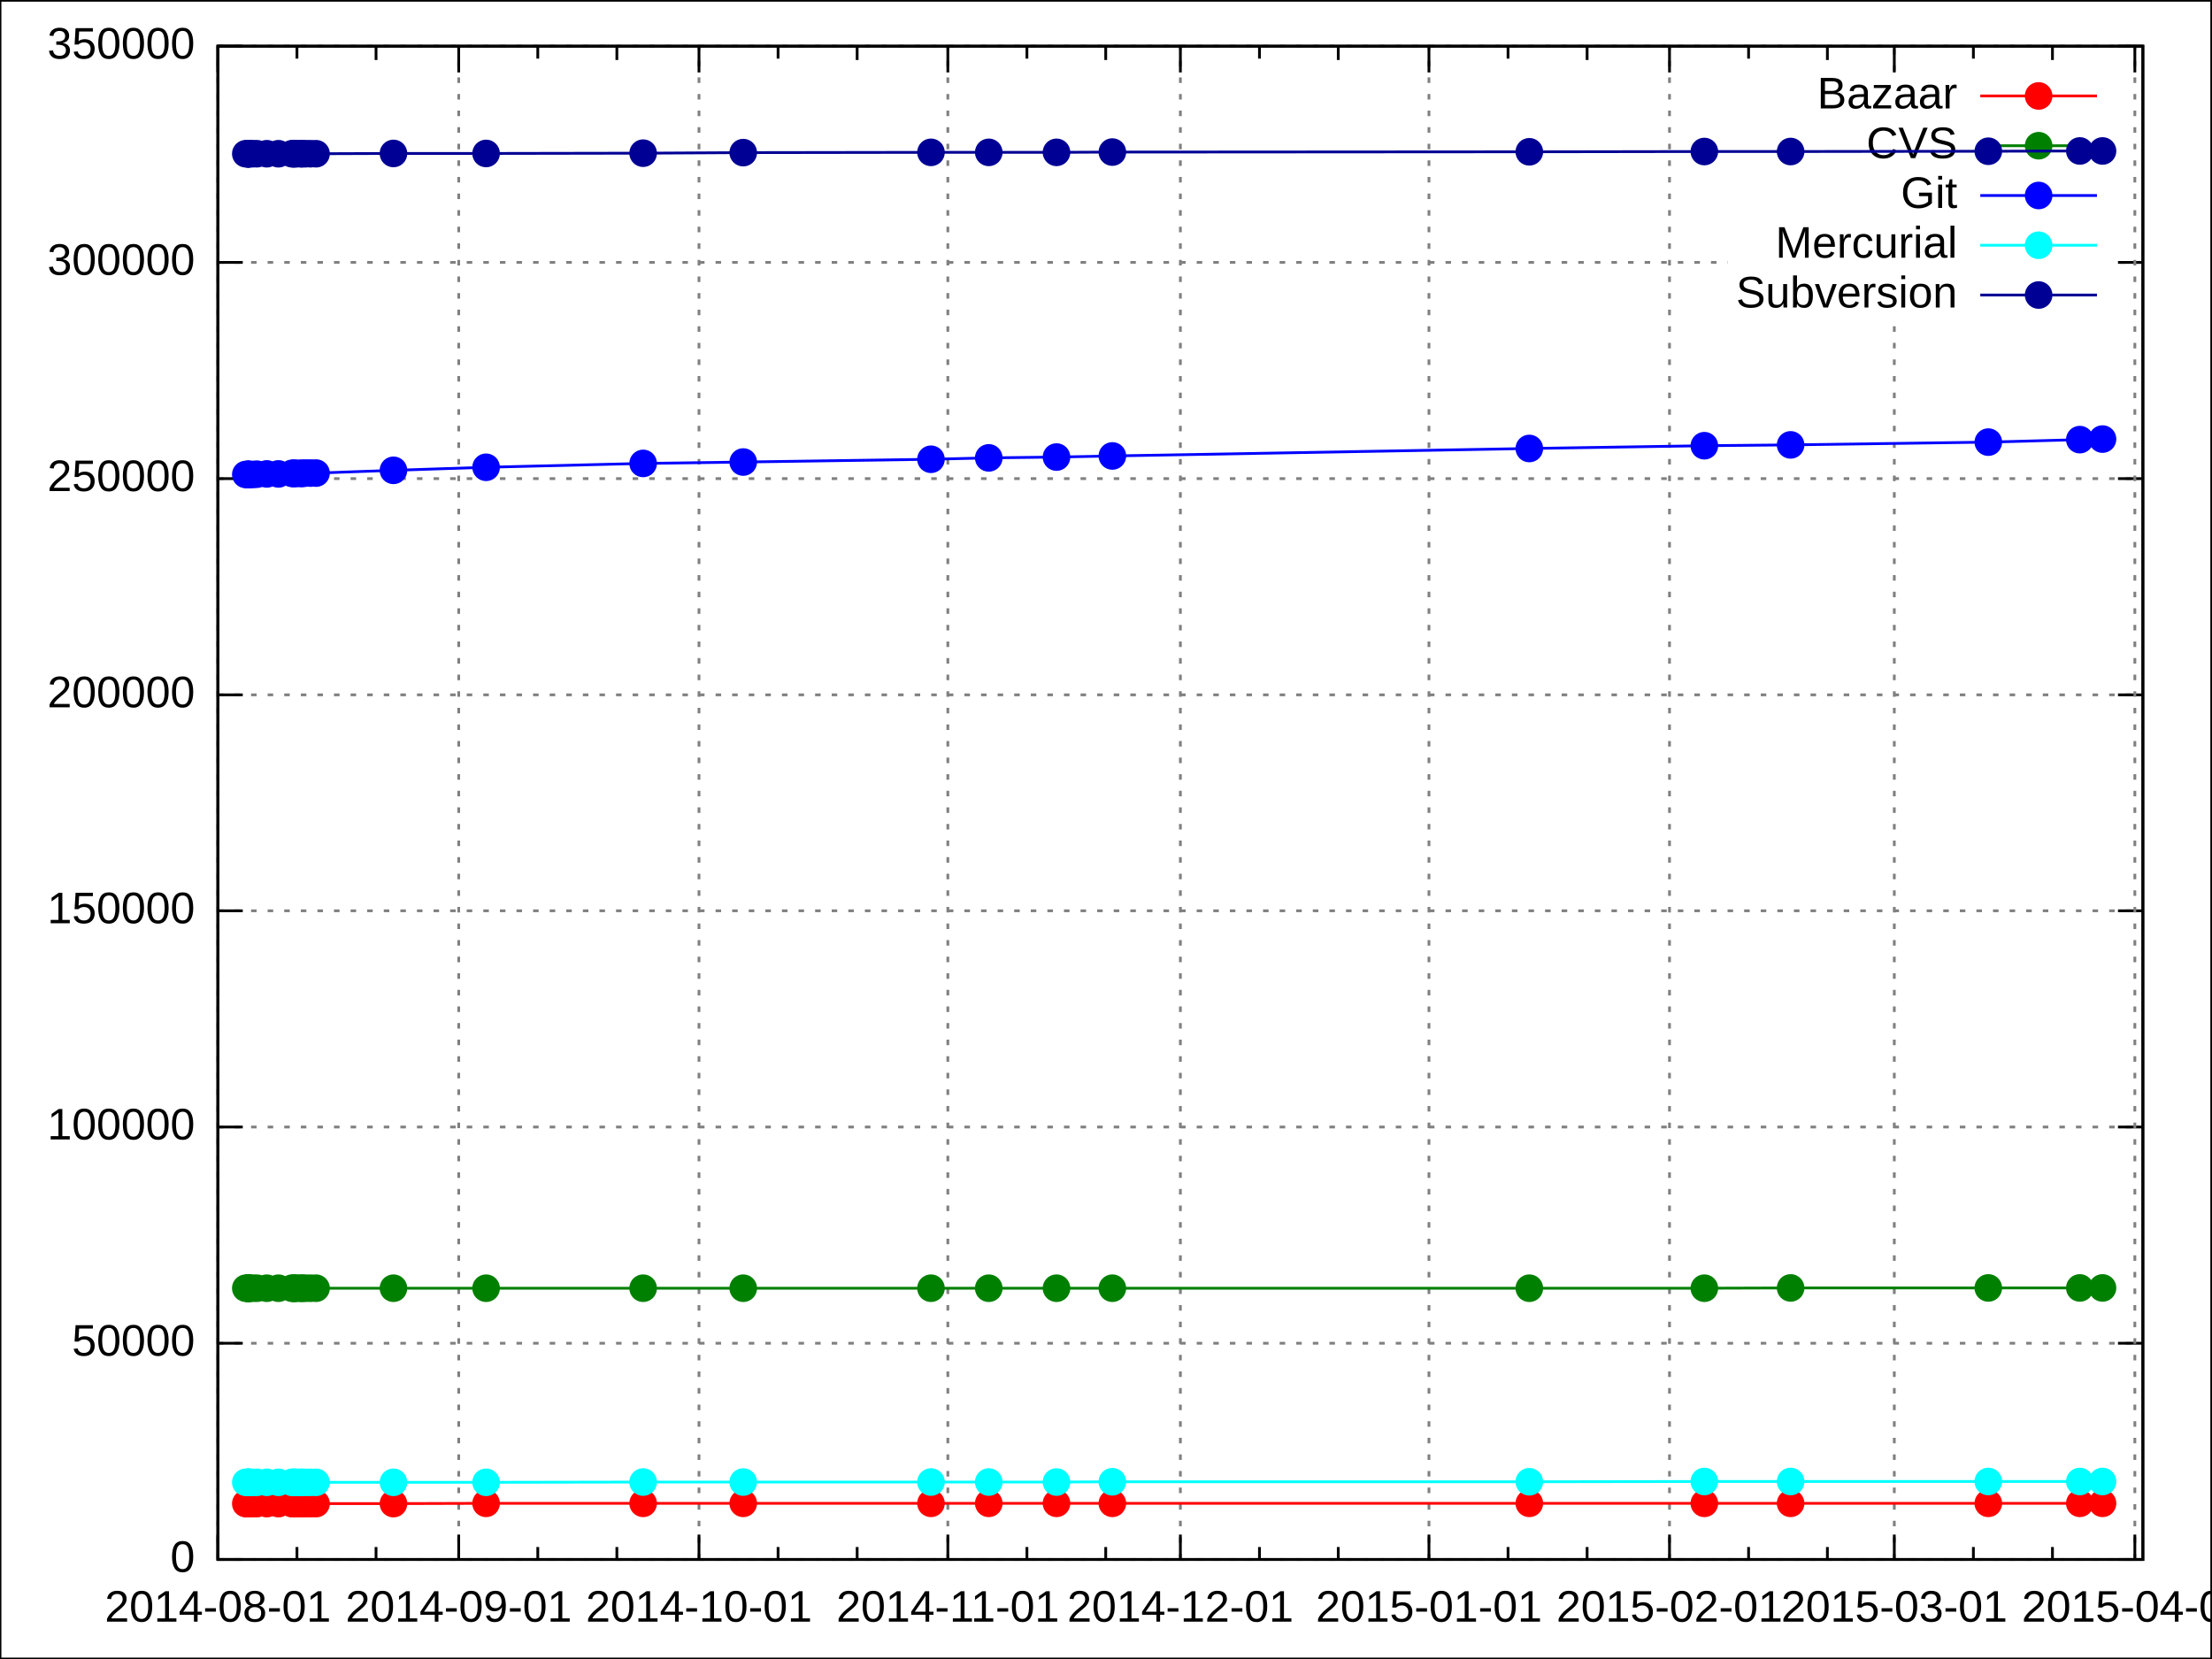
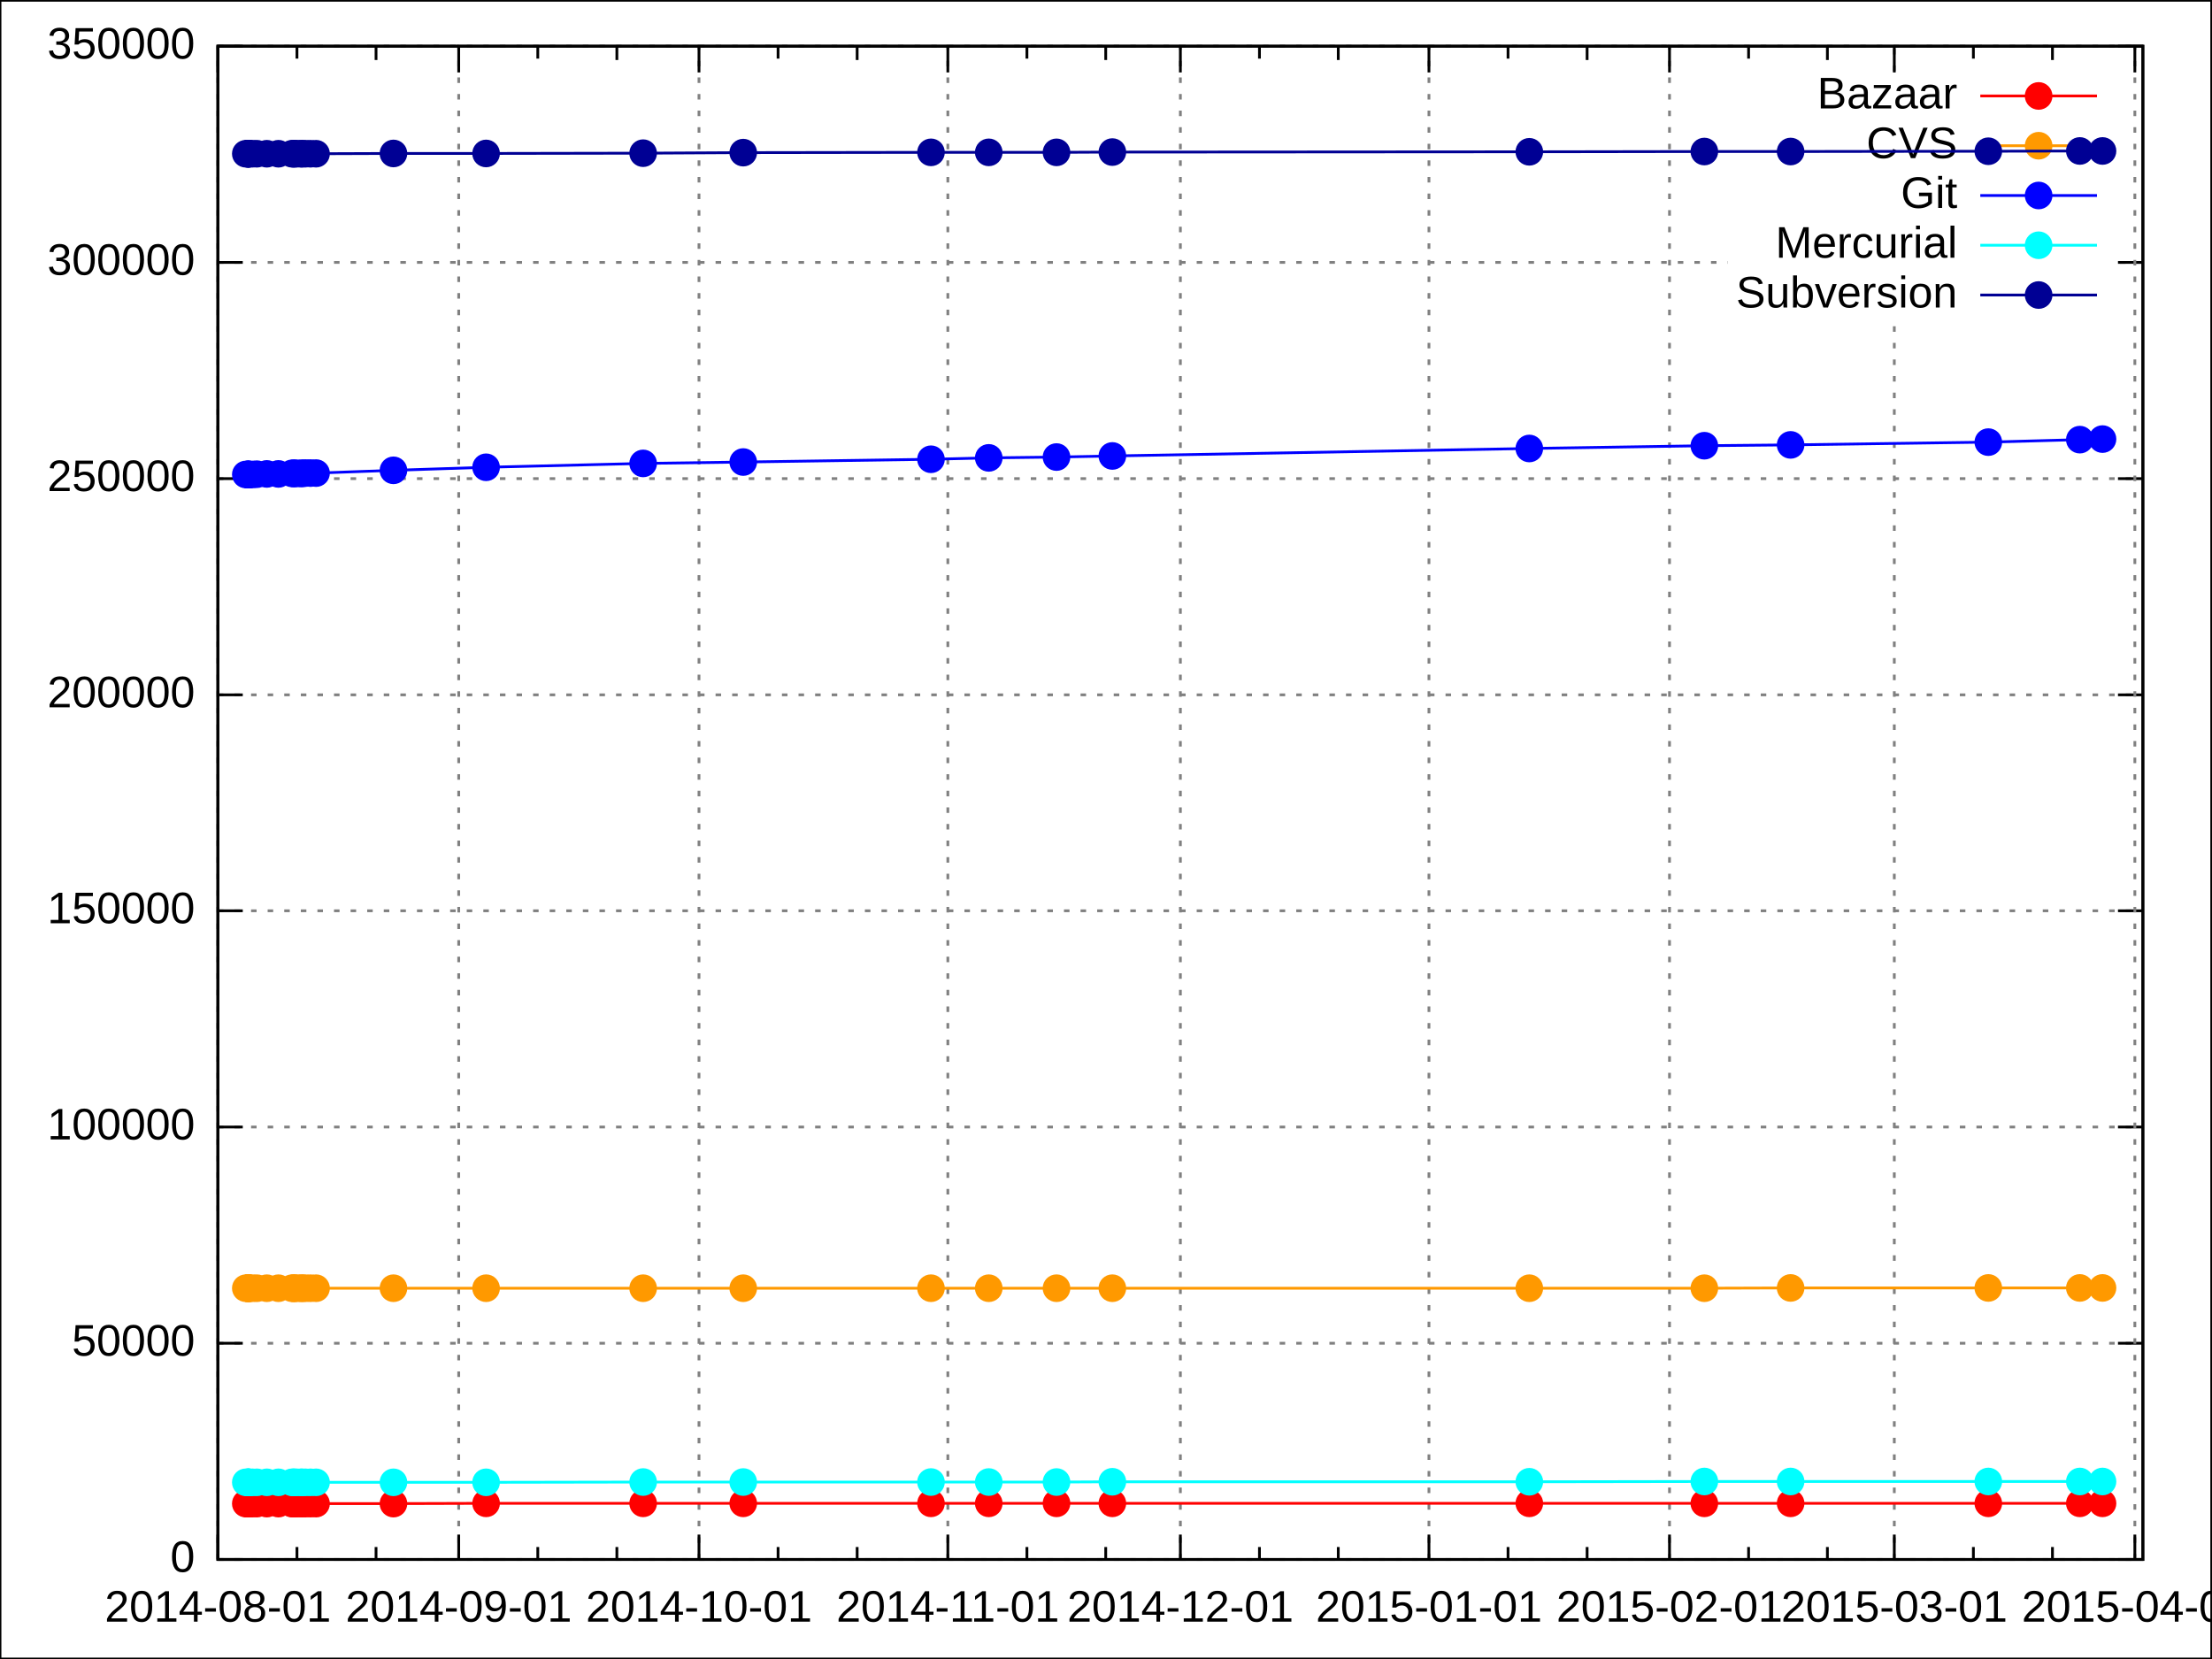
<svg xmlns="http://www.w3.org/2000/svg" xmlns:xlink="http://www.w3.org/1999/xlink" width="800" height="600" viewBox="0 0 800 600">
  <g id="gnuplot_canvas">
    <rect x="0" y="0" width="800" height="600" fill="none" />
    <defs>
      <circle id="gpDot" r="0.5" stroke-width="0.5" />
      <path id="gpPt0" stroke-width="0.222" stroke="currentColor" d="M-1,0 h2 M0,-1 v2" />
      <path id="gpPt1" stroke-width="0.222" stroke="currentColor" d="M-1,-1 L1,1 M1,-1 L-1,1" />
      <path id="gpPt2" stroke-width="0.222" stroke="currentColor" d="M-1,0 L1,0 M0,-1 L0,1 M-1,-1 L1,1 M-1,1 L1,-1" />
      <rect id="gpPt3" stroke-width="0.222" stroke="currentColor" x="-1" y="-1" width="2" height="2" />
      <rect id="gpPt4" stroke-width="0.222" stroke="currentColor" fill="currentColor" x="-1" y="-1" width="2" height="2" />
      <circle id="gpPt5" stroke-width="0.222" stroke="currentColor" cx="0" cy="0" r="1" />
      <use xlink:href="#gpPt5" id="gpPt6" fill="currentColor" stroke="none" />
      <path id="gpPt7" stroke-width="0.222" stroke="currentColor" d="M0,-1.33 L-1.33,0.67 L1.33,0.67 z" />
      <use xlink:href="#gpPt7" id="gpPt8" fill="currentColor" stroke="none" />
      <use xlink:href="#gpPt7" id="gpPt9" stroke="currentColor" transform="rotate(180)" />
      <use xlink:href="#gpPt9" id="gpPt10" fill="currentColor" stroke="none" />
      <use xlink:href="#gpPt3" id="gpPt11" stroke="currentColor" transform="rotate(45)" />
      <use xlink:href="#gpPt11" id="gpPt12" fill="currentColor" stroke="none" />
    </defs>
    <g style="fill:none; color:white; stroke:currentColor; stroke-width:1.00; stroke-linecap:butt; stroke-linejoin:miter">
</g>
    <g style="fill:none; color:black; stroke:currentColor; stroke-width:1.00; stroke-linecap:butt; stroke-linejoin:miter">
      <g style="stroke:none; shape-rendering:crispEdges">
        <polygon fill="rgb(255, 255, 255)" points="0.0,600.0 799.9,600.0 799.9,0.1 0.0,0.1 " />
      </g>
      <path stroke="black" d="M0.0,600.0 L0.0,0.1 L799.9,0.1 L799.9,600.0 L0.0,600.0  h0.01" />
    </g>
    <g style="fill:none; color:gray; stroke:currentColor; stroke-width:1.00; stroke-linecap:butt; stroke-linejoin:miter">
      <path stroke="gray" stroke-dasharray=" 2,4" class="gridline" d="M78.8,564.0 L775.0,564.0  h0.01" />
    </g>
    <g style="fill:none; color:black; stroke:currentColor; stroke-width:1.00; stroke-linecap:butt; stroke-linejoin:miter">
      <path stroke="black" d="M78.8,564.0 L87.8,564.0 M775.0,564.0 L766.0,564.0  h0.01" />
      <g transform="translate(70.5,568.5)" style="stroke:none; fill:black; font-family:Arial; font-size:12.00pt; text-anchor:end">
        <text> 0</text>
      </g>
    </g>
    <g style="fill:none; color:gray; stroke:currentColor; stroke-width:1.00; stroke-linecap:butt; stroke-linejoin:miter">
      <path stroke="gray" stroke-dasharray=" 2,4" class="gridline" d="M78.8,485.8 L775.0,485.8  h0.01" />
    </g>
    <g style="fill:none; color:black; stroke:currentColor; stroke-width:1.00; stroke-linecap:butt; stroke-linejoin:miter">
      <path stroke="black" d="M78.8,485.8 L87.8,485.8 M775.0,485.8 L766.0,485.8  h0.01" />
      <g transform="translate(70.5,490.3)" style="stroke:none; fill:black; font-family:Arial; font-size:12.00pt; text-anchor:end">
        <text> 50000</text>
      </g>
    </g>
    <g style="fill:none; color:gray; stroke:currentColor; stroke-width:1.00; stroke-linecap:butt; stroke-linejoin:miter">
      <path stroke="gray" stroke-dasharray=" 2,4" class="gridline" d="M78.8,407.6 L775.0,407.6  h0.01" />
    </g>
    <g style="fill:none; color:black; stroke:currentColor; stroke-width:1.00; stroke-linecap:butt; stroke-linejoin:miter">
      <path stroke="black" d="M78.8,407.6 L87.8,407.6 M775.0,407.6 L766.0,407.6  h0.01" />
      <g transform="translate(70.5,412.1)" style="stroke:none; fill:black; font-family:Arial; font-size:12.00pt; text-anchor:end">
        <text> 100000</text>
      </g>
    </g>
    <g style="fill:none; color:gray; stroke:currentColor; stroke-width:1.00; stroke-linecap:butt; stroke-linejoin:miter">
      <path stroke="gray" stroke-dasharray=" 2,4" class="gridline" d="M78.8,329.4 L775.0,329.4  h0.01" />
    </g>
    <g style="fill:none; color:black; stroke:currentColor; stroke-width:1.00; stroke-linecap:butt; stroke-linejoin:miter">
      <path stroke="black" d="M78.8,329.4 L87.8,329.4 M775.0,329.4 L766.0,329.4  h0.01" />
      <g transform="translate(70.5,333.9)" style="stroke:none; fill:black; font-family:Arial; font-size:12.00pt; text-anchor:end">
        <text> 150000</text>
      </g>
    </g>
    <g style="fill:none; color:gray; stroke:currentColor; stroke-width:1.00; stroke-linecap:butt; stroke-linejoin:miter">
      <path stroke="gray" stroke-dasharray=" 2,4" class="gridline" d="M78.8,251.3 L775.0,251.3  h0.01" />
    </g>
    <g style="fill:none; color:black; stroke:currentColor; stroke-width:1.00; stroke-linecap:butt; stroke-linejoin:miter">
      <path stroke="black" d="M78.8,251.3 L87.8,251.3 M775.0,251.3 L766.0,251.3  h0.01" />
      <g transform="translate(70.5,255.8)" style="stroke:none; fill:black; font-family:Arial; font-size:12.00pt; text-anchor:end">
        <text> 200000</text>
      </g>
    </g>
    <g style="fill:none; color:gray; stroke:currentColor; stroke-width:1.00; stroke-linecap:butt; stroke-linejoin:miter">
      <path stroke="gray" stroke-dasharray=" 2,4" class="gridline" d="M78.8,173.1 L775.0,173.1  h0.01" />
    </g>
    <g style="fill:none; color:black; stroke:currentColor; stroke-width:1.00; stroke-linecap:butt; stroke-linejoin:miter">
      <path stroke="black" d="M78.8,173.1 L87.8,173.1 M775.0,173.1 L766.0,173.1  h0.01" />
      <g transform="translate(70.5,177.6)" style="stroke:none; fill:black; font-family:Arial; font-size:12.00pt; text-anchor:end">
        <text> 250000</text>
      </g>
    </g>
    <g style="fill:none; color:gray; stroke:currentColor; stroke-width:1.00; stroke-linecap:butt; stroke-linejoin:miter">
      <path stroke="gray" stroke-dasharray=" 2,4" class="gridline" d="M78.8,94.9 L624.9,94.9 M766.7,94.9 L775.0,94.9  h0.01" />
    </g>
    <g style="fill:none; color:black; stroke:currentColor; stroke-width:1.00; stroke-linecap:butt; stroke-linejoin:miter">
      <path stroke="black" d="M78.8,94.9 L87.8,94.9 M775.0,94.9 L766.0,94.9  h0.01" />
      <g transform="translate(70.5,99.4)" style="stroke:none; fill:black; font-family:Arial; font-size:12.00pt; text-anchor:end">
        <text> 300000</text>
      </g>
    </g>
    <g style="fill:none; color:gray; stroke:currentColor; stroke-width:1.00; stroke-linecap:butt; stroke-linejoin:miter">
      <path stroke="gray" stroke-dasharray=" 2,4" class="gridline" d="M78.8,16.7 L775.0,16.7  h0.01" />
    </g>
    <g style="fill:none; color:black; stroke:currentColor; stroke-width:1.00; stroke-linecap:butt; stroke-linejoin:miter">
      <path stroke="black" d="M78.8,16.7 L87.8,16.7 M775.0,16.7 L766.0,16.7  h0.01" />
      <g transform="translate(70.5,21.2)" style="stroke:none; fill:black; font-family:Arial; font-size:12.00pt; text-anchor:end">
        <text> 350000</text>
      </g>
    </g>
    <g style="fill:none; color:gray; stroke:currentColor; stroke-width:1.00; stroke-linecap:butt; stroke-linejoin:miter">
      <path stroke="gray" stroke-dasharray=" 2,4" class="gridline" d="M78.8,564.0 L78.8,16.7  h0.01" />
    </g>
    <g style="fill:none; color:black; stroke:currentColor; stroke-width:1.00; stroke-linecap:butt; stroke-linejoin:miter">
      <path stroke="black" d="M78.8,564.0 L78.8,555.0 M78.8,16.7 L78.8,25.7  h0.01" />
      <g transform="translate(78.8,586.5)" style="stroke:none; fill:black; font-family:Arial; font-size:12.00pt; text-anchor:middle">
        <text>2014-08-01</text>
      </g>
      <path stroke="black" d="M107.4,564.0 L107.4,559.5 M107.4,16.7 L107.4,21.2 M136.0,564.0 L136.0,559.5 M136.0,16.7 L136.0,21.2     h0.01" />
    </g>
    <g style="fill:none; color:gray; stroke:currentColor; stroke-width:1.00; stroke-linecap:butt; stroke-linejoin:miter">
      <path stroke="gray" stroke-dasharray=" 2,4" class="gridline" d="M165.9,564.0 L165.9,16.7  h0.01" />
    </g>
    <g style="fill:none; color:black; stroke:currentColor; stroke-width:1.00; stroke-linecap:butt; stroke-linejoin:miter">
      <path stroke="black" d="M165.9,564.0 L165.9,555.0 M165.9,16.7 L165.9,25.7  h0.01" />
      <g transform="translate(165.9,586.5)" style="stroke:none; fill:black; font-family:Arial; font-size:12.00pt; text-anchor:middle">
        <text>2014-09-01</text>
      </g>
      <path stroke="black" d="M194.5,564.0 L194.5,559.5 M194.5,16.7 L194.5,21.2 M223.1,564.0 L223.1,559.5 M223.1,16.7 L223.1,21.2     h0.01" />
    </g>
    <g style="fill:none; color:gray; stroke:currentColor; stroke-width:1.00; stroke-linecap:butt; stroke-linejoin:miter">
      <path stroke="gray" stroke-dasharray=" 2,4" class="gridline" d="M252.8,564.0 L252.8,16.7  h0.01" />
    </g>
    <g style="fill:none; color:black; stroke:currentColor; stroke-width:1.00; stroke-linecap:butt; stroke-linejoin:miter">
      <path stroke="black" d="M252.8,564.0 L252.8,555.0 M252.8,16.7 L252.8,25.7  h0.01" />
      <g transform="translate(252.8,586.5)" style="stroke:none; fill:black; font-family:Arial; font-size:12.00pt; text-anchor:middle">
        <text>2014-10-01</text>
      </g>
      <path stroke="black" d="M281.4,564.0 L281.4,559.5 M281.4,16.7 L281.4,21.2 M310.0,564.0 L310.0,559.5 M310.0,16.7 L310.0,21.2     h0.01" />
    </g>
    <g style="fill:none; color:gray; stroke:currentColor; stroke-width:1.00; stroke-linecap:butt; stroke-linejoin:miter">
      <path stroke="gray" stroke-dasharray=" 2,4" class="gridline" d="M342.8,564.0 L342.8,16.7  h0.01" />
    </g>
    <g style="fill:none; color:black; stroke:currentColor; stroke-width:1.00; stroke-linecap:butt; stroke-linejoin:miter">
      <path stroke="black" d="M342.8,564.0 L342.8,555.0 M342.8,16.7 L342.8,25.7  h0.01" />
      <g transform="translate(342.8,586.5)" style="stroke:none; fill:black; font-family:Arial; font-size:12.00pt; text-anchor:middle">
        <text>2014-11-01</text>
      </g>
      <path stroke="black" d="M371.4,564.0 L371.4,559.5 M371.4,16.7 L371.4,21.2 M399.9,564.0 L399.9,559.5 M399.9,16.7 L399.9,21.2     h0.01" />
    </g>
    <g style="fill:none; color:gray; stroke:currentColor; stroke-width:1.00; stroke-linecap:butt; stroke-linejoin:miter">
      <path stroke="gray" stroke-dasharray=" 2,4" class="gridline" d="M426.9,564.0 L426.9,16.7  h0.01" />
    </g>
    <g style="fill:none; color:black; stroke:currentColor; stroke-width:1.00; stroke-linecap:butt; stroke-linejoin:miter">
      <path stroke="black" d="M426.9,564.0 L426.9,555.0 M426.9,16.7 L426.9,25.7  h0.01" />
      <g transform="translate(426.9,586.5)" style="stroke:none; fill:black; font-family:Arial; font-size:12.00pt; text-anchor:middle">
        <text>2014-12-01</text>
      </g>
      <path stroke="black" d="M455.5,564.0 L455.5,559.5 M455.5,16.7 L455.5,21.2 M484.0,564.0 L484.0,559.5 M484.0,16.7 L484.0,21.2     h0.01" />
    </g>
    <g style="fill:none; color:gray; stroke:currentColor; stroke-width:1.00; stroke-linecap:butt; stroke-linejoin:miter">
      <path stroke="gray" stroke-dasharray=" 2,4" class="gridline" d="M516.8,564.0 L516.8,16.7  h0.01" />
    </g>
    <g style="fill:none; color:black; stroke:currentColor; stroke-width:1.00; stroke-linecap:butt; stroke-linejoin:miter">
      <path stroke="black" d="M516.8,564.0 L516.8,555.0 M516.8,16.7 L516.8,25.7  h0.01" />
      <g transform="translate(516.8,586.5)" style="stroke:none; fill:black; font-family:Arial; font-size:12.00pt; text-anchor:middle">
        <text>2015-01-01</text>
      </g>
      <path stroke="black" d="M545.4,564.0 L545.4,559.5 M545.4,16.7 L545.4,21.2 M574.0,564.0 L574.0,559.5 M574.0,16.7 L574.0,21.2     h0.01" />
    </g>
    <g style="fill:none; color:gray; stroke:currentColor; stroke-width:1.00; stroke-linecap:butt; stroke-linejoin:miter">
      <path stroke="gray" stroke-dasharray=" 2,4" class="gridline" d="M603.8,564.0 L603.8,16.7  h0.01" />
    </g>
    <g style="fill:none; color:black; stroke:currentColor; stroke-width:1.00; stroke-linecap:butt; stroke-linejoin:miter">
      <path stroke="black" d="M603.8,564.0 L603.8,555.0 M603.8,16.7 L603.8,25.7  h0.01" />
      <g transform="translate(603.8,586.5)" style="stroke:none; fill:black; font-family:Arial; font-size:12.00pt; text-anchor:middle">
        <text>2015-02-01</text>
      </g>
      <path stroke="black" d="M632.4,564.0 L632.4,559.5 M632.4,16.7 L632.4,21.2 M660.9,564.0 L660.9,559.5 M660.9,16.7 L660.9,21.2     h0.01" />
    </g>
    <g style="fill:none; color:gray; stroke:currentColor; stroke-width:1.00; stroke-linecap:butt; stroke-linejoin:miter">
      <path stroke="gray" stroke-dasharray=" 2,4" class="gridline" d="M685.1,564.0 L685.1,115.7 M685.1,25.7 L685.1,16.7  h0.01" />
    </g>
    <g style="fill:none; color:black; stroke:currentColor; stroke-width:1.00; stroke-linecap:butt; stroke-linejoin:miter">
      <path stroke="black" d="M685.1,564.0 L685.1,555.0 M685.1,16.7 L685.1,25.7  h0.01" />
      <g transform="translate(685.1,586.5)" style="stroke:none; fill:black; font-family:Arial; font-size:12.00pt; text-anchor:middle">
        <text>2015-03-01</text>
      </g>
      <path stroke="black" d="M713.7,564.0 L713.7,559.5 M713.7,16.7 L713.7,21.2 M742.3,564.0 L742.3,559.5 M742.3,16.7 L742.3,21.2     h0.01" />
    </g>
    <g style="fill:none; color:gray; stroke:currentColor; stroke-width:1.00; stroke-linecap:butt; stroke-linejoin:miter">
      <path stroke="gray" stroke-dasharray=" 2,4" class="gridline" d="M772.1,564.0 L772.1,16.7  h0.01" />
    </g>
    <g style="fill:none; color:black; stroke:currentColor; stroke-width:1.00; stroke-linecap:butt; stroke-linejoin:miter">
      <path stroke="black" d="M772.1,564.0 L772.1,555.0 M772.1,16.7 L772.1,25.7  h0.01" />
      <g transform="translate(772.1,586.5)" style="stroke:none; fill:black; font-family:Arial; font-size:12.00pt; text-anchor:middle">
        <text>2015-04-01</text>
      </g>
      <path stroke="black" d="M78.8,16.7 L78.8,564.0 L775.0,564.0 L775.0,16.7 L78.8,16.7 Z  h0.01" />
    </g>
    <g id="gnuplot_plot_1">
      <g style="fill:none; color:red; stroke:currentColor; stroke-width:1.00; stroke-linecap:butt; stroke-linejoin:miter">
        <g transform="translate(707.9,39.2)" style="stroke:none; fill:black; font-family:Arial; font-size:12.00pt; text-anchor:end">
          <text>Bazaar</text>
        </g>
        <path d="M716.2,34.7 L758.4,34.7 M88.9,543.8 L89.7,543.8 L89.8,543.8 L89.9,543.8 L90.0,543.8 L91.3,543.8    L92.9,543.8 L96.5,543.8 L100.7,543.8 L105.6,543.8 L106.2,543.8 L106.4,543.8 L107.3,543.8 L108.8,543.8    L109.3,543.8 L110.5,543.8 L112.3,543.8 L114.3,543.8 L142.3,543.8 L175.8,543.7 L232.6,543.7 L268.8,543.7    L336.7,543.7 L357.6,543.7 L382.1,543.7 L402.3,543.7 L553.1,543.7 L616.4,543.7 L647.6,543.7 L719.1,543.7    L752.2,543.7 L760.4,543.7  h0.01" />
        <use xlink:href="#gpPt6" transform="translate(88.9,543.8) scale(4.50)" />
        <use xlink:href="#gpPt6" transform="translate(89.7,543.8) scale(4.50)" />
        <use xlink:href="#gpPt6" transform="translate(89.8,543.8) scale(4.50)" />
        <use xlink:href="#gpPt6" transform="translate(89.8,543.8) scale(4.50)" />
        <use xlink:href="#gpPt6" transform="translate(89.9,543.8) scale(4.50)" />
        <use xlink:href="#gpPt6" transform="translate(90.0,543.8) scale(4.50)" />
        <use xlink:href="#gpPt6" transform="translate(91.3,543.8) scale(4.50)" />
        <use xlink:href="#gpPt6" transform="translate(92.9,543.8) scale(4.50)" />
        <use xlink:href="#gpPt6" transform="translate(96.5,543.8) scale(4.50)" />
        <use xlink:href="#gpPt6" transform="translate(100.7,543.8) scale(4.50)" />
        <use xlink:href="#gpPt6" transform="translate(105.6,543.8) scale(4.50)" />
        <use xlink:href="#gpPt6" transform="translate(106.2,543.8) scale(4.50)" />
        <use xlink:href="#gpPt6" transform="translate(106.4,543.8) scale(4.50)" />
        <use xlink:href="#gpPt6" transform="translate(107.3,543.8) scale(4.50)" />
        <use xlink:href="#gpPt6" transform="translate(108.8,543.8) scale(4.50)" />
        <use xlink:href="#gpPt6" transform="translate(109.3,543.8) scale(4.50)" />
        <use xlink:href="#gpPt6" transform="translate(110.5,543.8) scale(4.50)" />
        <use xlink:href="#gpPt6" transform="translate(112.3,543.8) scale(4.50)" />
        <use xlink:href="#gpPt6" transform="translate(114.3,543.8) scale(4.50)" />
        <use xlink:href="#gpPt6" transform="translate(142.3,543.8) scale(4.50)" />
        <use xlink:href="#gpPt6" transform="translate(175.8,543.7) scale(4.50)" />
        <use xlink:href="#gpPt6" transform="translate(232.6,543.7) scale(4.50)" />
        <use xlink:href="#gpPt6" transform="translate(268.8,543.7) scale(4.50)" />
        <use xlink:href="#gpPt6" transform="translate(336.7,543.7) scale(4.50)" />
        <use xlink:href="#gpPt6" transform="translate(357.6,543.7) scale(4.50)" />
        <use xlink:href="#gpPt6" transform="translate(382.1,543.7) scale(4.50)" />
        <use xlink:href="#gpPt6" transform="translate(402.3,543.7) scale(4.50)" />
        <use xlink:href="#gpPt6" transform="translate(553.1,543.7) scale(4.50)" />
        <use xlink:href="#gpPt6" transform="translate(616.4,543.7) scale(4.50)" />
        <use xlink:href="#gpPt6" transform="translate(647.6,543.7) scale(4.50)" />
        <use xlink:href="#gpPt6" transform="translate(719.1,543.7) scale(4.50)" />
        <use xlink:href="#gpPt6" transform="translate(752.2,543.7) scale(4.50)" />
        <use xlink:href="#gpPt6" transform="translate(760.4,543.7) scale(4.50)" />
        <use xlink:href="#gpPt6" transform="translate(737.3,34.7) scale(4.50)" />
      </g>
    </g>
    <g id="gnuplot_plot_2">
-       <g style="fill:none; color:green; stroke:currentColor; stroke-width:1.00; stroke-linecap:butt; stroke-linejoin:miter">
+       <g style="fill:none; color:#FF9900; stroke:currentColor; stroke-width:1.00; stroke-linecap:butt; stroke-linejoin:miter">
        <g transform="translate(707.9,57.2)" style="stroke:none; fill:black; font-family:Arial; font-size:12.00pt; text-anchor:end">
          <text>CVS</text>
        </g>
        <path d="M716.2,52.7 L758.4,52.7 M88.9,465.9 L89.7,465.9 L89.8,465.9 L89.9,465.9 L90.0,465.9 L91.3,465.9    L92.9,465.9 L96.5,465.9 L100.7,465.9 L105.6,465.9 L106.2,465.9 L106.4,465.9 L107.3,465.9 L108.8,465.9    L109.3,465.9 L110.5,465.9 L112.3,465.9 L114.3,465.9 L142.3,465.9 L175.8,465.9 L232.6,465.9 L268.8,465.9    L336.7,465.9 L357.6,465.9 L382.1,465.9 L402.3,465.9 L553.1,465.9 L616.4,465.9 L647.6,465.8 L719.1,465.8    L752.2,465.8 L760.4,465.8  h0.01" />
        <use xlink:href="#gpPt6" transform="translate(88.9,465.9) scale(4.50)" />
        <use xlink:href="#gpPt6" transform="translate(89.7,465.9) scale(4.50)" />
        <use xlink:href="#gpPt6" transform="translate(89.8,465.9) scale(4.50)" />
        <use xlink:href="#gpPt6" transform="translate(89.8,465.9) scale(4.50)" />
        <use xlink:href="#gpPt6" transform="translate(89.9,465.9) scale(4.50)" />
        <use xlink:href="#gpPt6" transform="translate(90.0,465.9) scale(4.50)" />
        <use xlink:href="#gpPt6" transform="translate(91.3,465.9) scale(4.50)" />
        <use xlink:href="#gpPt6" transform="translate(92.9,465.9) scale(4.50)" />
        <use xlink:href="#gpPt6" transform="translate(96.5,465.9) scale(4.50)" />
        <use xlink:href="#gpPt6" transform="translate(100.7,465.9) scale(4.50)" />
        <use xlink:href="#gpPt6" transform="translate(105.6,465.9) scale(4.50)" />
        <use xlink:href="#gpPt6" transform="translate(106.2,465.9) scale(4.50)" />
        <use xlink:href="#gpPt6" transform="translate(106.4,465.9) scale(4.50)" />
        <use xlink:href="#gpPt6" transform="translate(107.3,465.9) scale(4.50)" />
        <use xlink:href="#gpPt6" transform="translate(108.8,465.9) scale(4.50)" />
        <use xlink:href="#gpPt6" transform="translate(109.3,465.9) scale(4.50)" />
        <use xlink:href="#gpPt6" transform="translate(110.5,465.9) scale(4.50)" />
        <use xlink:href="#gpPt6" transform="translate(112.3,465.9) scale(4.50)" />
        <use xlink:href="#gpPt6" transform="translate(114.3,465.9) scale(4.50)" />
        <use xlink:href="#gpPt6" transform="translate(142.3,465.9) scale(4.50)" />
        <use xlink:href="#gpPt6" transform="translate(175.8,465.9) scale(4.50)" />
        <use xlink:href="#gpPt6" transform="translate(232.6,465.9) scale(4.50)" />
        <use xlink:href="#gpPt6" transform="translate(268.8,465.9) scale(4.50)" />
        <use xlink:href="#gpPt6" transform="translate(336.7,465.9) scale(4.50)" />
        <use xlink:href="#gpPt6" transform="translate(357.6,465.9) scale(4.50)" />
        <use xlink:href="#gpPt6" transform="translate(382.1,465.9) scale(4.50)" />
        <use xlink:href="#gpPt6" transform="translate(402.3,465.9) scale(4.50)" />
        <use xlink:href="#gpPt6" transform="translate(553.1,465.9) scale(4.50)" />
        <use xlink:href="#gpPt6" transform="translate(616.4,465.9) scale(4.50)" />
        <use xlink:href="#gpPt6" transform="translate(647.6,465.8) scale(4.50)" />
        <use xlink:href="#gpPt6" transform="translate(719.1,465.8) scale(4.50)" />
        <use xlink:href="#gpPt6" transform="translate(752.2,465.8) scale(4.50)" />
        <use xlink:href="#gpPt6" transform="translate(760.4,465.8) scale(4.50)" />
        <use xlink:href="#gpPt6" transform="translate(737.3,52.7) scale(4.50)" />
      </g>
    </g>
    <g id="gnuplot_plot_3">
      <g style="fill:none; color:blue; stroke:currentColor; stroke-width:1.00; stroke-linecap:butt; stroke-linejoin:miter">
        <g transform="translate(707.9,75.2)" style="stroke:none; fill:black; font-family:Arial; font-size:12.00pt; text-anchor:end">
          <text>Git</text>
        </g>
        <path d="M716.2,70.7 L758.4,70.7 M88.9,171.6 L89.7,171.6 L89.8,171.6 L89.9,171.6 L90.0,171.6 L91.3,171.6    L92.9,171.5 L96.5,171.4 L100.7,171.4 L105.6,171.2 L106.2,171.2 L106.4,171.2 L107.3,171.2 L108.8,171.2    L109.3,171.2 L110.5,171.1 L112.3,171.1 L114.3,171.1 L142.3,170.1 L175.8,169.0 L232.6,167.6 L268.8,167.1    L336.7,166.1 L357.6,165.6 L382.1,165.3 L402.3,164.9 L553.1,162.2 L616.4,161.2 L647.6,160.9 L719.1,159.9    L752.2,159.0 L760.4,158.8  h0.01" />
        <use xlink:href="#gpPt6" transform="translate(88.9,171.6) scale(4.50)" />
        <use xlink:href="#gpPt6" transform="translate(89.7,171.6) scale(4.50)" />
        <use xlink:href="#gpPt6" transform="translate(89.8,171.6) scale(4.50)" />
        <use xlink:href="#gpPt6" transform="translate(89.8,171.6) scale(4.50)" />
        <use xlink:href="#gpPt6" transform="translate(89.9,171.6) scale(4.50)" />
        <use xlink:href="#gpPt6" transform="translate(90.0,171.6) scale(4.50)" />
        <use xlink:href="#gpPt6" transform="translate(91.3,171.6) scale(4.50)" />
        <use xlink:href="#gpPt6" transform="translate(92.9,171.5) scale(4.50)" />
        <use xlink:href="#gpPt6" transform="translate(96.5,171.4) scale(4.50)" />
        <use xlink:href="#gpPt6" transform="translate(100.7,171.4) scale(4.50)" />
        <use xlink:href="#gpPt6" transform="translate(105.6,171.2) scale(4.50)" />
        <use xlink:href="#gpPt6" transform="translate(106.2,171.2) scale(4.50)" />
        <use xlink:href="#gpPt6" transform="translate(106.4,171.2) scale(4.50)" />
        <use xlink:href="#gpPt6" transform="translate(107.3,171.2) scale(4.50)" />
        <use xlink:href="#gpPt6" transform="translate(108.8,171.2) scale(4.50)" />
        <use xlink:href="#gpPt6" transform="translate(109.3,171.2) scale(4.50)" />
        <use xlink:href="#gpPt6" transform="translate(110.5,171.1) scale(4.50)" />
        <use xlink:href="#gpPt6" transform="translate(112.3,171.1) scale(4.50)" />
        <use xlink:href="#gpPt6" transform="translate(114.3,171.1) scale(4.50)" />
        <use xlink:href="#gpPt6" transform="translate(142.3,170.1) scale(4.50)" />
        <use xlink:href="#gpPt6" transform="translate(175.8,169.0) scale(4.50)" />
        <use xlink:href="#gpPt6" transform="translate(232.6,167.6) scale(4.50)" />
        <use xlink:href="#gpPt6" transform="translate(268.8,167.1) scale(4.50)" />
        <use xlink:href="#gpPt6" transform="translate(336.7,166.1) scale(4.50)" />
        <use xlink:href="#gpPt6" transform="translate(357.6,165.6) scale(4.50)" />
        <use xlink:href="#gpPt6" transform="translate(382.1,165.3) scale(4.50)" />
        <use xlink:href="#gpPt6" transform="translate(402.3,164.9) scale(4.50)" />
        <use xlink:href="#gpPt6" transform="translate(553.1,162.2) scale(4.50)" />
        <use xlink:href="#gpPt6" transform="translate(616.4,161.2) scale(4.50)" />
        <use xlink:href="#gpPt6" transform="translate(647.6,160.9) scale(4.50)" />
        <use xlink:href="#gpPt6" transform="translate(719.1,159.9) scale(4.50)" />
        <use xlink:href="#gpPt6" transform="translate(752.2,159.0) scale(4.50)" />
        <use xlink:href="#gpPt6" transform="translate(760.4,158.8) scale(4.50)" />
        <use xlink:href="#gpPt6" transform="translate(737.3,70.7) scale(4.50)" />
      </g>
    </g>
    <g id="gnuplot_plot_4">
      <g style="fill:none; color:cyan; stroke:currentColor; stroke-width:1.00; stroke-linecap:butt; stroke-linejoin:miter">
        <g transform="translate(707.9,93.2)" style="stroke:none; fill:black; font-family:Arial; font-size:12.00pt; text-anchor:end">
          <text>Mercurial</text>
        </g>
        <path d="M716.2,88.7 L758.4,88.7 M88.9,536.1 L89.7,536.1 L89.8,536.1 L89.9,536.1 L90.0,536.1 L91.3,536.1    L92.9,536.1 L96.5,536.1 L100.7,536.1 L105.6,536.1 L106.2,536.1 L106.4,536.1 L107.3,536.1 L108.8,536.1    L109.3,536.1 L110.5,536.1 L112.3,536.1 L114.3,536.1 L142.3,536.1 L175.8,536.1 L232.6,536.0 L268.8,536.0    L336.7,536.0 L357.6,536.0 L382.1,536.0 L402.3,535.9 L553.1,535.9 L616.4,535.8 L647.6,535.8 L719.1,535.8    L752.2,535.8 L760.4,535.8  h0.01" />
        <use xlink:href="#gpPt6" transform="translate(88.9,536.1) scale(4.50)" />
        <use xlink:href="#gpPt6" transform="translate(89.7,536.1) scale(4.50)" />
        <use xlink:href="#gpPt6" transform="translate(89.8,536.1) scale(4.50)" />
        <use xlink:href="#gpPt6" transform="translate(89.8,536.1) scale(4.50)" />
        <use xlink:href="#gpPt6" transform="translate(89.9,536.1) scale(4.50)" />
        <use xlink:href="#gpPt6" transform="translate(90.0,536.1) scale(4.50)" />
        <use xlink:href="#gpPt6" transform="translate(91.3,536.1) scale(4.50)" />
        <use xlink:href="#gpPt6" transform="translate(92.9,536.1) scale(4.50)" />
        <use xlink:href="#gpPt6" transform="translate(96.5,536.1) scale(4.50)" />
        <use xlink:href="#gpPt6" transform="translate(100.7,536.1) scale(4.50)" />
        <use xlink:href="#gpPt6" transform="translate(105.6,536.1) scale(4.50)" />
        <use xlink:href="#gpPt6" transform="translate(106.2,536.1) scale(4.50)" />
        <use xlink:href="#gpPt6" transform="translate(106.4,536.1) scale(4.50)" />
        <use xlink:href="#gpPt6" transform="translate(107.3,536.1) scale(4.50)" />
        <use xlink:href="#gpPt6" transform="translate(108.8,536.1) scale(4.50)" />
        <use xlink:href="#gpPt6" transform="translate(109.3,536.1) scale(4.50)" />
        <use xlink:href="#gpPt6" transform="translate(110.5,536.1) scale(4.50)" />
        <use xlink:href="#gpPt6" transform="translate(112.3,536.1) scale(4.50)" />
        <use xlink:href="#gpPt6" transform="translate(114.3,536.1) scale(4.50)" />
        <use xlink:href="#gpPt6" transform="translate(142.3,536.1) scale(4.50)" />
        <use xlink:href="#gpPt6" transform="translate(175.8,536.1) scale(4.50)" />
        <use xlink:href="#gpPt6" transform="translate(232.6,536.0) scale(4.50)" />
        <use xlink:href="#gpPt6" transform="translate(268.8,536.0) scale(4.50)" />
        <use xlink:href="#gpPt6" transform="translate(336.7,536.0) scale(4.50)" />
        <use xlink:href="#gpPt6" transform="translate(357.6,536.0) scale(4.50)" />
        <use xlink:href="#gpPt6" transform="translate(382.1,536.0) scale(4.50)" />
        <use xlink:href="#gpPt6" transform="translate(402.3,535.9) scale(4.50)" />
        <use xlink:href="#gpPt6" transform="translate(553.1,535.9) scale(4.50)" />
        <use xlink:href="#gpPt6" transform="translate(616.4,535.8) scale(4.50)" />
        <use xlink:href="#gpPt6" transform="translate(647.6,535.8) scale(4.50)" />
        <use xlink:href="#gpPt6" transform="translate(719.1,535.8) scale(4.50)" />
        <use xlink:href="#gpPt6" transform="translate(752.2,535.8) scale(4.50)" />
        <use xlink:href="#gpPt6" transform="translate(760.4,535.8) scale(4.50)" />
        <use xlink:href="#gpPt6" transform="translate(737.3,88.7) scale(4.50)" />
      </g>
    </g>
    <g id="gnuplot_plot_5">
      <g style="fill:none; color:#000094; stroke:currentColor; stroke-width:1.00; stroke-linecap:butt; stroke-linejoin:miter">
        <g transform="translate(707.9,111.2)" style="stroke:none; fill:black; font-family:Arial; font-size:12.00pt; text-anchor:end">
          <text>Subversion</text>
        </g>
        <path d="M716.2,106.7 L758.4,106.7 M88.9,55.6 L89.7,55.6 L89.8,55.6 L89.9,55.6 L90.0,55.6 L91.3,55.6    L92.9,55.6 L96.5,55.6 L100.7,55.6 L105.6,55.6 L106.2,55.6 L106.4,55.6 L107.3,55.6 L108.8,55.6    L109.3,55.6 L110.5,55.6 L112.3,55.6 L114.3,55.6 L142.3,55.5 L175.8,55.5 L232.6,55.4 L268.8,55.2    L336.7,55.1 L357.6,55.1 L382.1,55.1 L402.3,55.0 L553.1,54.9 L616.4,54.8 L647.6,54.8 L719.1,54.7    L752.2,54.6 L760.4,54.6  h0.01" />
        <use xlink:href="#gpPt6" transform="translate(88.9,55.6) scale(4.50)" />
        <use xlink:href="#gpPt6" transform="translate(89.7,55.6) scale(4.50)" />
        <use xlink:href="#gpPt6" transform="translate(89.8,55.6) scale(4.50)" />
        <use xlink:href="#gpPt6" transform="translate(89.8,55.6) scale(4.50)" />
        <use xlink:href="#gpPt6" transform="translate(89.9,55.6) scale(4.50)" />
        <use xlink:href="#gpPt6" transform="translate(90.0,55.6) scale(4.50)" />
        <use xlink:href="#gpPt6" transform="translate(91.3,55.6) scale(4.50)" />
        <use xlink:href="#gpPt6" transform="translate(92.9,55.6) scale(4.50)" />
        <use xlink:href="#gpPt6" transform="translate(96.5,55.6) scale(4.50)" />
        <use xlink:href="#gpPt6" transform="translate(100.7,55.6) scale(4.50)" />
        <use xlink:href="#gpPt6" transform="translate(105.6,55.6) scale(4.50)" />
        <use xlink:href="#gpPt6" transform="translate(106.2,55.6) scale(4.50)" />
        <use xlink:href="#gpPt6" transform="translate(106.4,55.6) scale(4.50)" />
        <use xlink:href="#gpPt6" transform="translate(107.3,55.6) scale(4.50)" />
        <use xlink:href="#gpPt6" transform="translate(108.8,55.6) scale(4.50)" />
        <use xlink:href="#gpPt6" transform="translate(109.3,55.6) scale(4.50)" />
        <use xlink:href="#gpPt6" transform="translate(110.5,55.6) scale(4.50)" />
        <use xlink:href="#gpPt6" transform="translate(112.3,55.6) scale(4.50)" />
        <use xlink:href="#gpPt6" transform="translate(114.3,55.6) scale(4.50)" />
        <use xlink:href="#gpPt6" transform="translate(142.3,55.5) scale(4.50)" />
        <use xlink:href="#gpPt6" transform="translate(175.8,55.5) scale(4.50)" />
        <use xlink:href="#gpPt6" transform="translate(232.6,55.4) scale(4.50)" />
        <use xlink:href="#gpPt6" transform="translate(268.8,55.2) scale(4.50)" />
        <use xlink:href="#gpPt6" transform="translate(336.7,55.1) scale(4.50)" />
        <use xlink:href="#gpPt6" transform="translate(357.6,55.1) scale(4.50)" />
        <use xlink:href="#gpPt6" transform="translate(382.1,55.1) scale(4.50)" />
        <use xlink:href="#gpPt6" transform="translate(402.3,55.0) scale(4.50)" />
        <use xlink:href="#gpPt6" transform="translate(553.1,54.9) scale(4.50)" />
        <use xlink:href="#gpPt6" transform="translate(616.4,54.8) scale(4.50)" />
        <use xlink:href="#gpPt6" transform="translate(647.6,54.8) scale(4.50)" />
        <use xlink:href="#gpPt6" transform="translate(719.1,54.7) scale(4.50)" />
        <use xlink:href="#gpPt6" transform="translate(752.2,54.6) scale(4.50)" />
        <use xlink:href="#gpPt6" transform="translate(760.4,54.6) scale(4.50)" />
        <use xlink:href="#gpPt6" transform="translate(737.3,106.7) scale(4.50)" />
      </g>
    </g>
    <g style="fill:none; color:black; stroke:currentColor; stroke-width:1.00; stroke-linecap:butt; stroke-linejoin:miter">
      <path stroke="black" d="M78.8,16.7 L78.8,564.0 L775.0,564.0 L775.0,16.7 L78.8,16.7 Z  h0.01" />
    </g>
  </g>
</svg>
